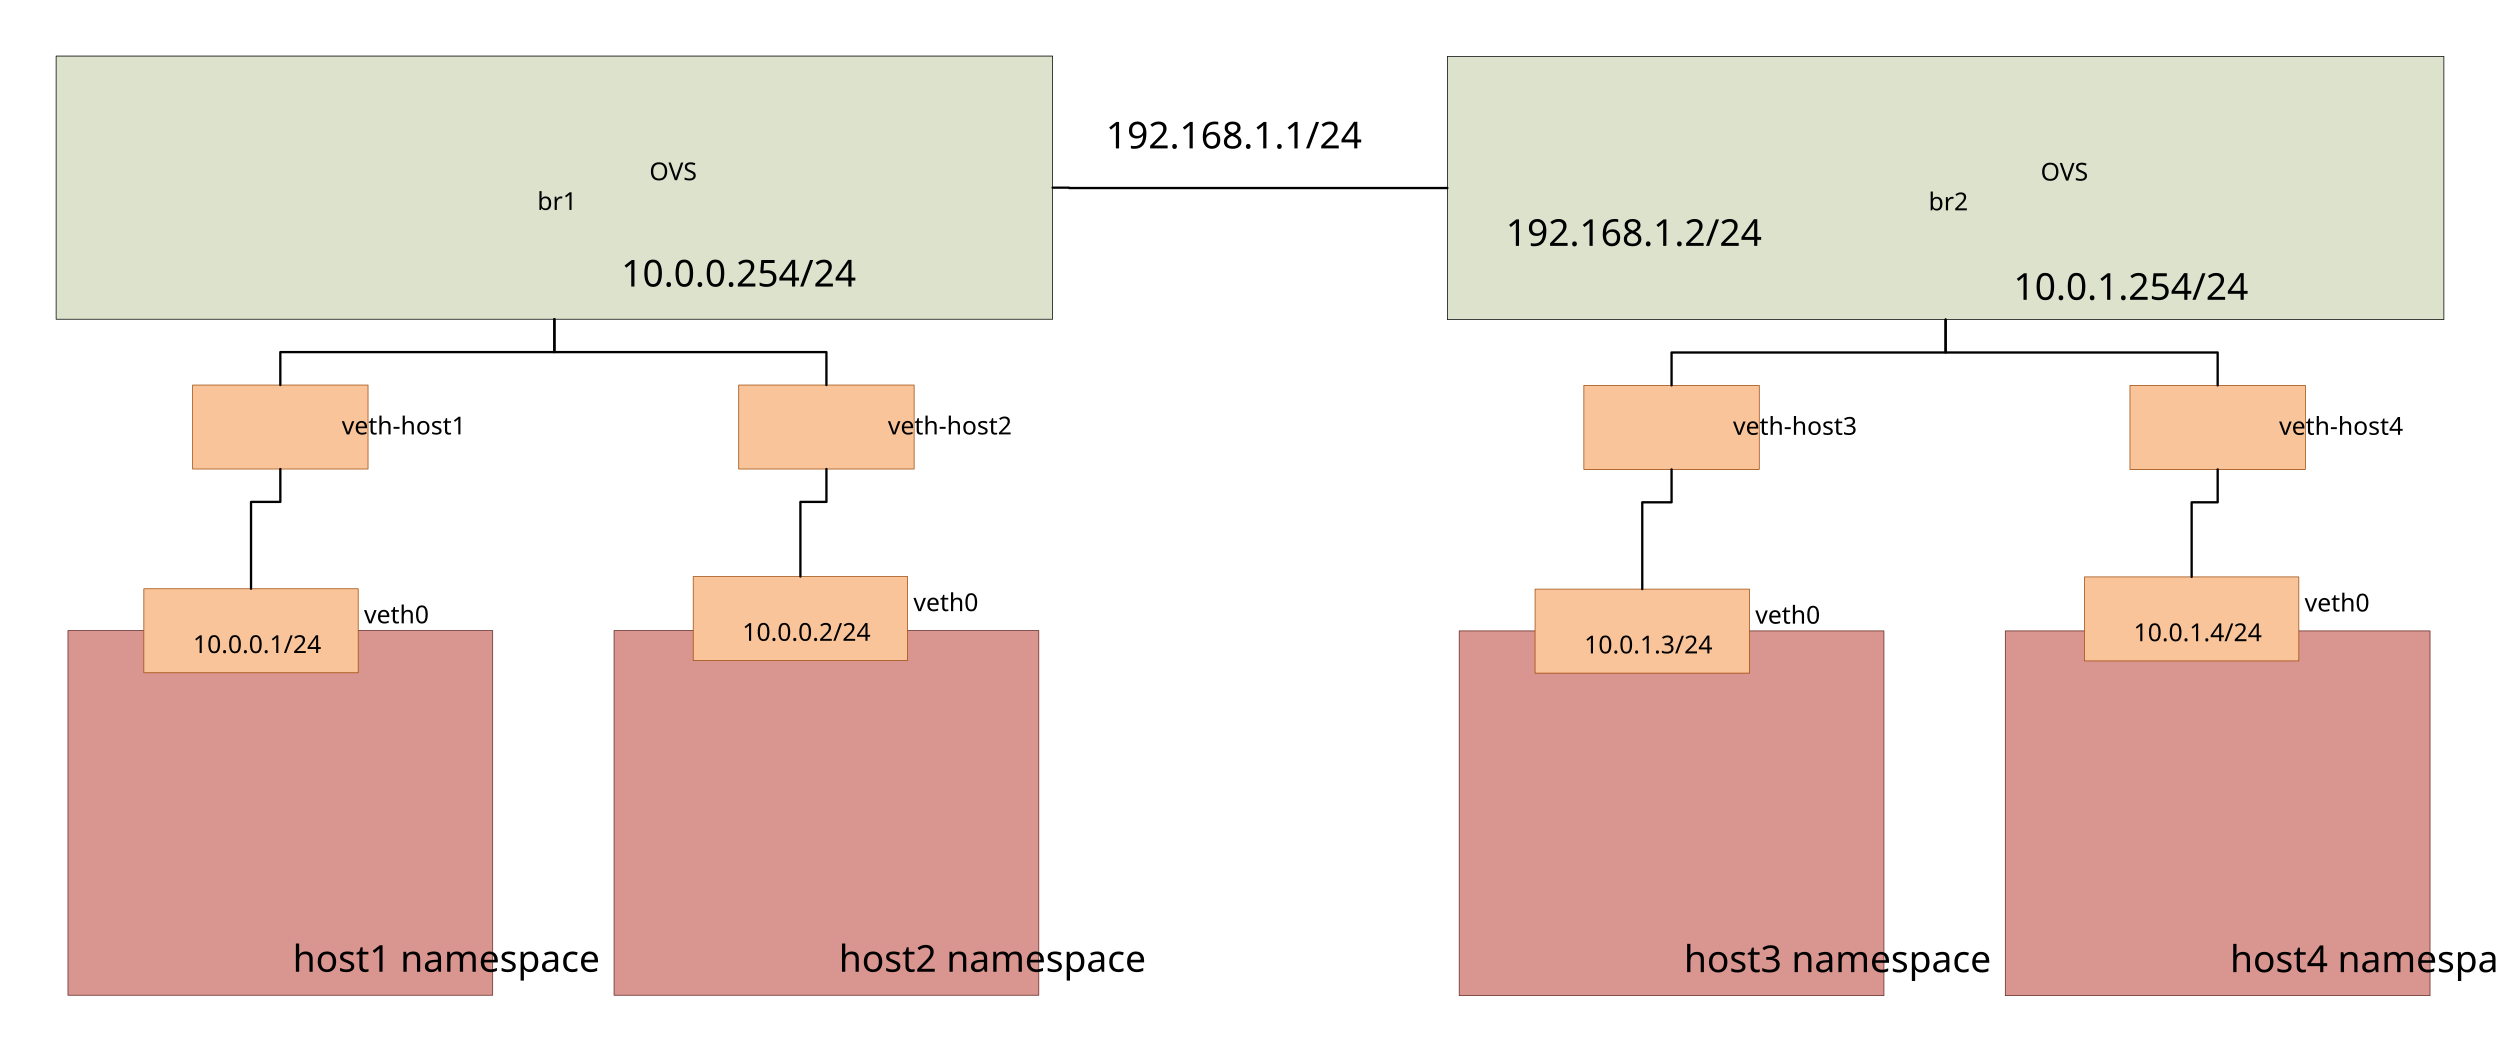
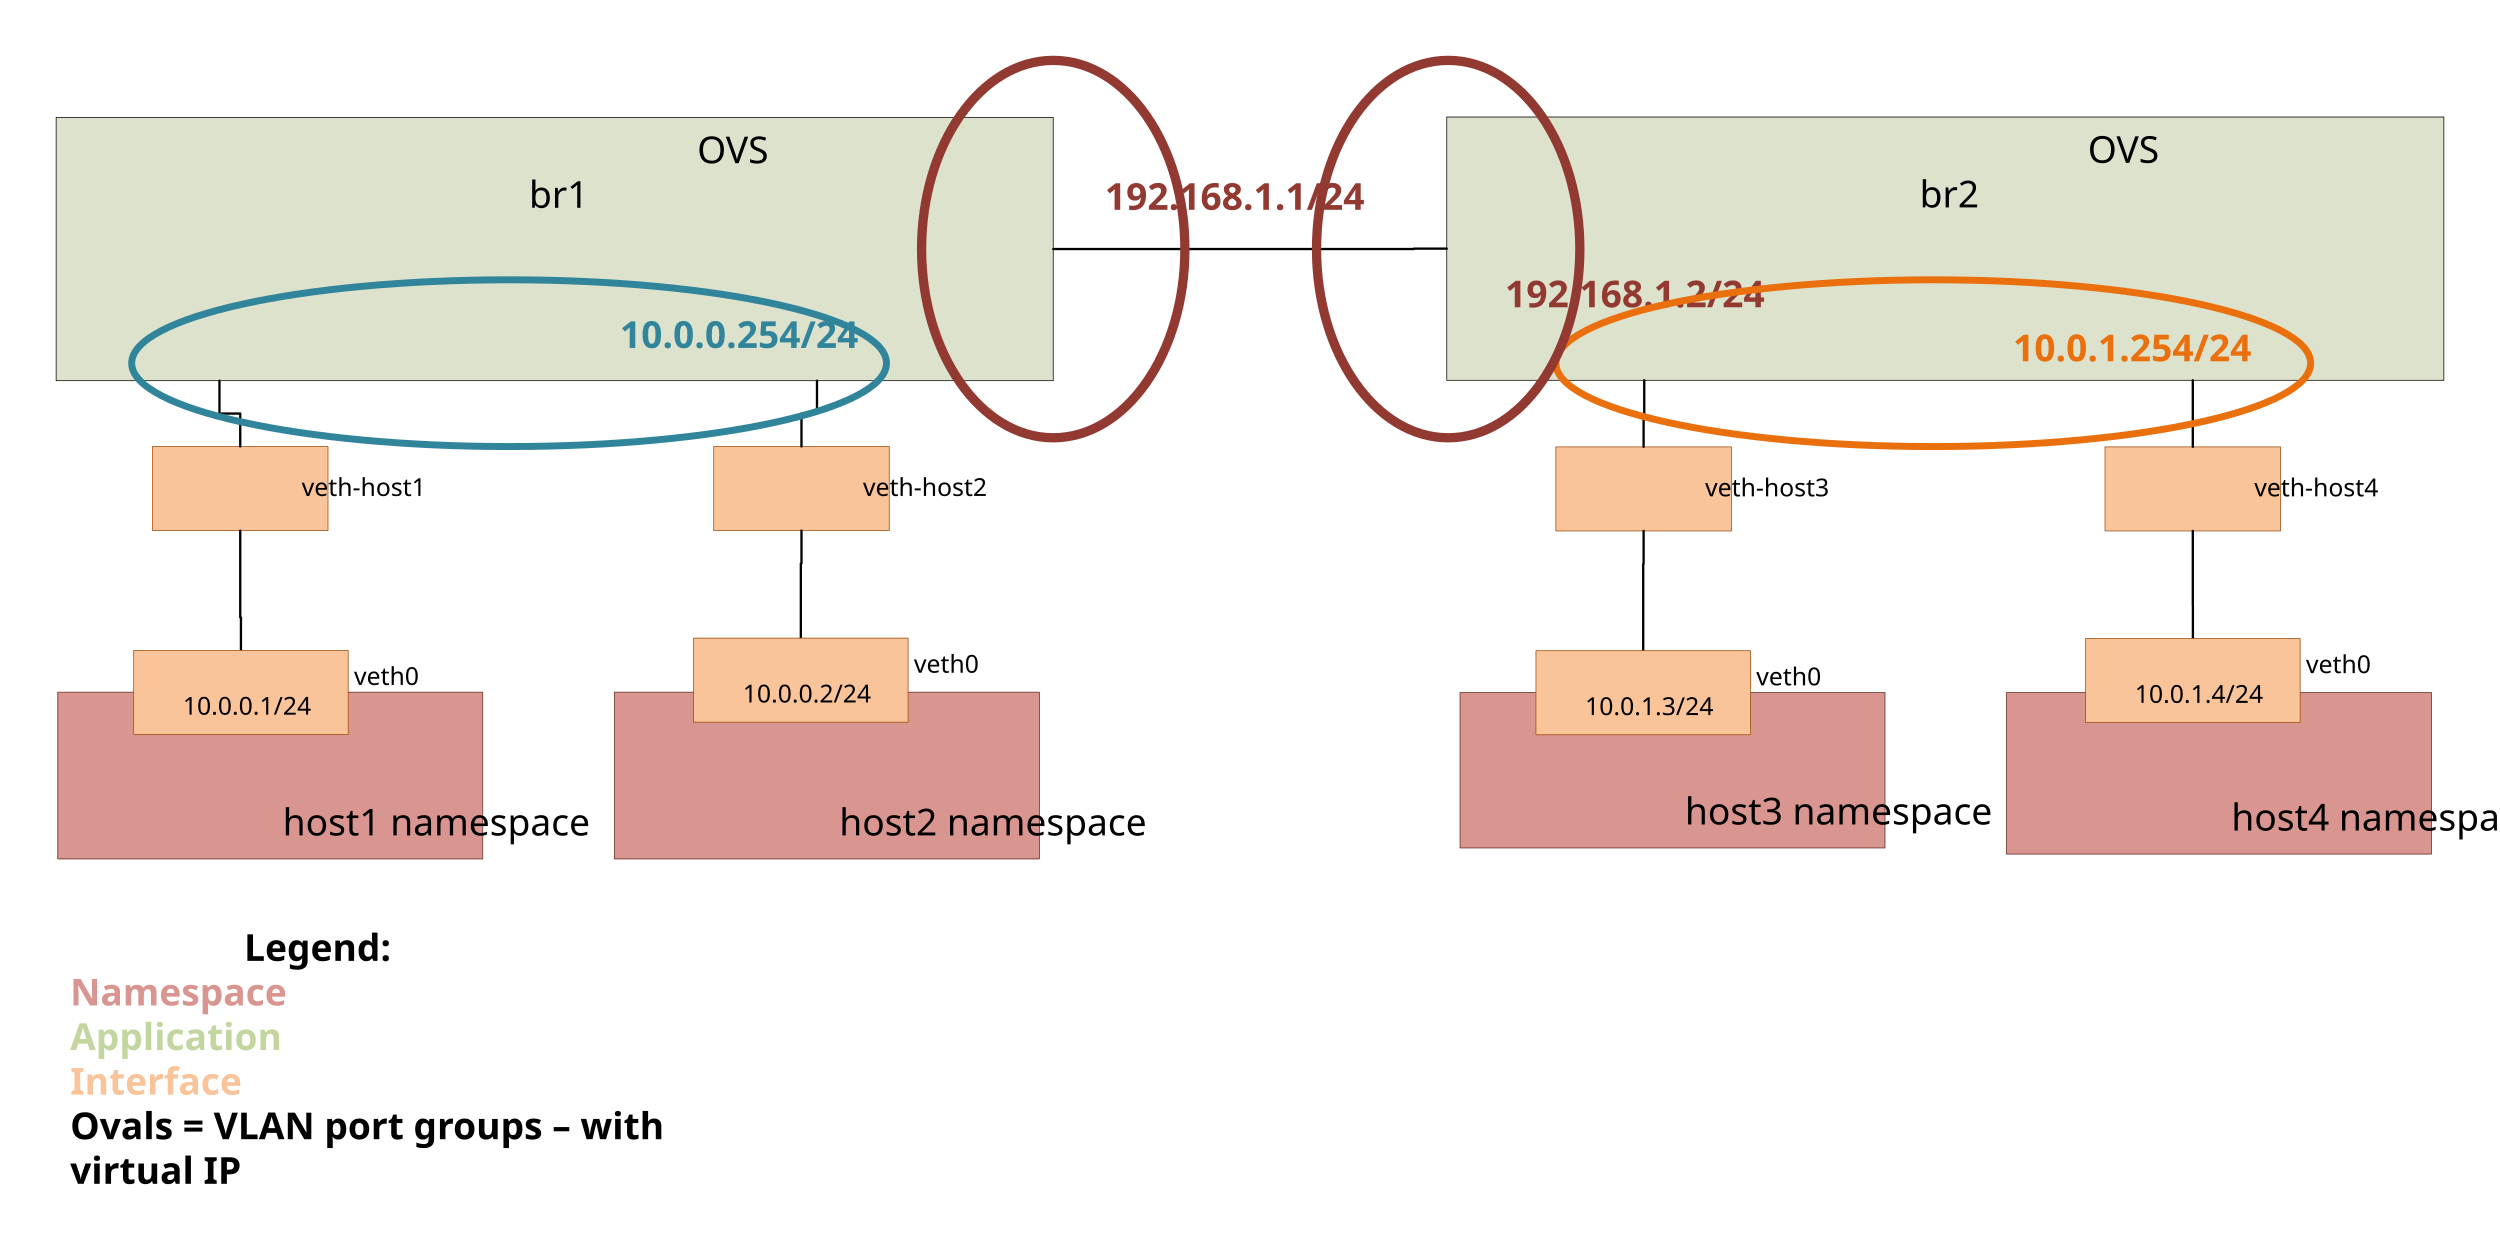
- <svg xmlns="http://www.w3.org/2000/svg" xmlns:ns1="http://schemas.microsoft.com/visio/2003/SVGExtensions/" width="11.22in" height="4.72in" viewBox="0 0 807.874 339.868" xml:space="preserve" color-interpolation-filters="sRGB" class="st9">
+ <svg xmlns="http://www.w3.org/2000/svg" xmlns:ns1="http://schemas.microsoft.com/visio/2003/SVGExtensions/" width="11.214in" height="5.61in" viewBox="0 0 807.417 403.935" xml:space="preserve" color-interpolation-filters="sRGB" class="st19">
  <ns1:documentProperties ns1:langID="1033" ns1:metric="true" ns1:viewMarkup="false">
    <ns1:userDefs>
      <ns1:ud ns1:nameU="msvNoAutoConnect" ns1:val="VT0(1):26" />
    </ns1:userDefs>
  </ns1:documentProperties>
  <style type="text/css">
	
		.st1 {fill:#dde2cd;stroke:#000000;stroke-linecap:round;stroke-linejoin:round;stroke-width:0.24}
- 		.st2 {fill:#000000;font-family:Calibri;font-size:0.667em}
+ 		.st2 {fill:#000000;font-family:Calibri;font-size:1em}
		.st3 {font-size:1em}
		.st4 {fill:#f9c499;stroke:#9c4a09;stroke-linecap:round;stroke-linejoin:round;stroke-width:0.24}
- 		.st5 {fill:#d9958f;stroke:#612621;stroke-linecap:round;stroke-linejoin:round;stroke-width:0.24}
- 		.st6 {fill:#000000;font-family:Calibri;font-size:1em}
- 		.st7 {stroke:#000000;stroke-linecap:round;stroke-linejoin:round;stroke-width:0.75}
- 		.st8 {fill:none;stroke:none;stroke-linecap:round;stroke-linejoin:round;stroke-width:0.75}
- 		.st9 {fill:none;fill-rule:evenodd;font-size:12px;overflow:visible;stroke-linecap:square;stroke-miterlimit:3}
+ 		.st5 {fill:#000000;font-family:Calibri;font-size:0.667em}
+ 		.st6 {stroke:#000000;stroke-linecap:round;stroke-linejoin:round;stroke-width:0.75}
+ 		.st7 {fill:none;stroke:none;stroke-linecap:round;stroke-linejoin:round;stroke-width:0.75}
+ 		.st8 {fill:#31859b;font-family:Calibri;font-size:1em;font-weight:bold}
+ 		.st9 {fill:#ea700d;font-family:Calibri;font-size:1em;font-weight:bold}
+ 		.st10 {fill:#923931;font-family:Calibri;font-size:1em;font-weight:bold}
+ 		.st11 {fill:none;stroke:#31859b;stroke-linecap:round;stroke-linejoin:round;stroke-width:2.25}
+ 		.st12 {fill:none;stroke:#ea700d;stroke-linecap:round;stroke-linejoin:round;stroke-width:2.25}
+ 		.st13 {fill:none;stroke:#923931;stroke-linecap:round;stroke-linejoin:round;stroke-width:3}
+ 		.st14 {fill:#d9958f;stroke:#612621;stroke-linecap:round;stroke-linejoin:round;stroke-width:0.24}
+ 		.st15 {fill:#000000;font-family:Calibri;font-size:1em;font-weight:bold}
+ 		.st16 {fill:#d9958f;font-size:1em}
+ 		.st17 {fill:#c4d6a0;font-size:1em}
+ 		.st18 {fill:#f9c499;font-size:1em}
+ 		.st19 {fill:none;fill-rule:evenodd;font-size:12px;overflow:visible;stroke-linecap:square;stroke-miterlimit:3}
	
	</style>
-   <g ns1:mID="5" ns1:index="2" ns1:groupContext="foregroundPage">
+   <g ns1:mID="5" ns1:index="1" ns1:groupContext="foregroundPage">
    <ns1:pageProperties ns1:drawingScale="0.0393701" ns1:pageScale="0.0393701" ns1:drawingUnits="24" ns1:shadowOffsetX="8.50394" ns1:shadowOffsetY="-8.50394" />
    <ns1:layer ns1:name="Connector" ns1:index="0" />
-     <g id="shape2-1" ns1:mID="2" ns1:groupContext="shape" transform="translate(18.12,-236.709)">
-       <ns1:userDefs>
-         <ns1:ud ns1:nameU="visVersion" ns1:val="VT0(15):26" />
-       </ns1:userDefs>
-       <ns1:textBlock ns1:margins="rect(4,4,4,4)" ns1:tabSpace="42.5197" />
-       <ns1:textRect cx="161.019" cy="297.349" width="322.04" height="85.039" />
-       <rect x="0" y="254.829" width="322.037" height="85.039" class="st1" />
-       <text x="154.26" y="294.95" class="st2" ns1:langID="1033">
+     <g id="shape2-1" ns1:mID="2" ns1:groupContext="shape" transform="translate(18.12,-280.987)">
+       <ns1:userDefs>
+         <ns1:ud ns1:nameU="visVersion" ns1:val="VT0(15):26" />
+       </ns1:userDefs>
+       <ns1:textBlock ns1:margins="rect(4,4,4,4)" ns1:tabSpace="42.5197" ns1:verticalAlign="0" />
+       <ns1:textRect cx="161.019" cy="361.415" width="322.04" height="85.039" />
+       <rect x="0" y="318.896" width="322.037" height="85.039" class="st1" />
+       <text x="150.88" y="333.7" class="st2" ns1:langID="1033">
        <ns1:paragraph ns1:horizAlign="1" />
        <ns1:tabList />OVS<ns1:newlineChar />
-         <tspan x="155.5" dy="1.2em" class="st3">br</tspan>1</text>
-     </g>
-     <g id="shape3-5" ns1:mID="3" ns1:groupContext="shape" transform="translate(62.2286,-188.296)">
-       <ns1:userDefs>
-         <ns1:ud ns1:nameU="visVersion" ns1:val="VT0(15):26" />
-       </ns1:userDefs>
-       <ns1:textBlock ns1:margins="rect(4,4,4,4)" ns1:tabSpace="42.5197" />
-       <ns1:textRect cx="28.346" cy="326.292" width="56.7" height="27.153" />
-       <rect x="0" y="312.716" width="56.693" height="27.153" class="st4" />
-       <text x="10.74" y="328.69" class="st2" ns1:langID="1033">
+         <tspan x="152.73" dy="1.2em" class="st3">br</tspan>1</text>
+     </g>
+     <g id="shape3-5" ns1:mID="3" ns1:groupContext="shape" transform="translate(49.2333,-232.574)">
+       <ns1:userDefs>
+         <ns1:ud ns1:nameU="visVersion" ns1:val="VT0(15):26" />
+       </ns1:userDefs>
+       <ns1:textBlock ns1:margins="rect(4,4,4,4)" ns1:tabSpace="42.5197" />
+       <ns1:textRect cx="28.346" cy="390.358" width="56.7" height="27.153" />
+       <rect x="0" y="376.782" width="56.693" height="27.153" class="st4" />
+       <text x="10.74" y="392.76" class="st5" ns1:langID="1033">
        <ns1:paragraph ns1:horizAlign="1" />
        <ns1:tabList />veth-host1</text>
    </g>
-     <g id="shape7-8" ns1:mID="7" ns1:groupContext="shape" transform="translate(238.707,-188.296)">
-       <ns1:userDefs>
-         <ns1:ud ns1:nameU="visVersion" ns1:val="VT0(15):26" />
-       </ns1:userDefs>
-       <ns1:textBlock ns1:margins="rect(4,4,4,4)" ns1:tabSpace="42.5197" />
-       <ns1:textRect cx="28.346" cy="326.292" width="56.7" height="27.153" />
-       <rect x="0" y="312.716" width="56.693" height="27.153" class="st4" />
-       <text x="10.74" y="328.69" class="st2" ns1:langID="1033">
+     <g id="shape7-8" ns1:mID="7" ns1:groupContext="shape" transform="translate(230.501,-232.574)">
+       <ns1:userDefs>
+         <ns1:ud ns1:nameU="visVersion" ns1:val="VT0(15):26" />
+       </ns1:userDefs>
+       <ns1:textBlock ns1:margins="rect(4,4,4,4)" ns1:tabSpace="42.5197" />
+       <ns1:textRect cx="28.346" cy="390.358" width="56.7" height="27.153" />
+       <rect x="0" y="376.782" width="56.693" height="27.153" class="st4" />
+       <text x="10.74" y="392.76" class="st5" ns1:langID="1033">
        <ns1:paragraph ns1:horizAlign="1" />
        <ns1:tabList />veth-host2</text>
    </g>
-     <g id="group8-11" transform="translate(21.9468,-18.24)" ns1:mID="8" ns1:groupContext="group">
-       <g id="shape1-12" ns1:mID="1" ns1:groupContext="shape">
-         <ns1:userDefs>
-           <ns1:ud ns1:nameU="visVersion" ns1:val="VT0(15):26" />
-         </ns1:userDefs>
-         <ns1:textBlock ns1:margins="rect(4,4,4,4)" ns1:tabSpace="42.5197" ns1:verticalAlign="2" />
-         <ns1:textRect cx="68.628" cy="280.938" width="137.26" height="117.862" />
-         <rect x="0" y="222.007" width="137.257" height="117.862" class="st5" />
-         <text x="4" y="332.27" class="st6" ns1:langID="1033">
+     <g id="shape14-11" ns1:mID="14" ns1:groupContext="shape" transform="translate(467.259,-281.107)">
+       <ns1:userDefs>
+         <ns1:ud ns1:nameU="visVersion" ns1:val="VT0(15):26" />
+       </ns1:userDefs>
+       <ns1:textBlock ns1:margins="rect(4,4,4,4)" ns1:tabSpace="42.5197" ns1:verticalAlign="0" />
+       <ns1:textRect cx="161.019" cy="361.415" width="322.04" height="85.039" />
+       <rect x="0" y="318.896" width="322.037" height="85.039" class="st1" />
+       <text x="150.88" y="333.7" class="st2" ns1:langID="1033">
+         <ns1:paragraph ns1:horizAlign="1" />
+         <ns1:tabList />OVS<ns1:newlineChar />
+         <tspan x="152.73" dy="1.2em" class="st3">br</tspan>2</text>
+     </g>
+     <g id="shape15-15" ns1:mID="15" ns1:groupContext="shape" transform="translate(502.488,-232.454)">
+       <ns1:userDefs>
+         <ns1:ud ns1:nameU="visVersion" ns1:val="VT0(15):26" />
+       </ns1:userDefs>
+       <ns1:textBlock ns1:margins="rect(4,4,4,4)" ns1:tabSpace="42.5197" />
+       <ns1:textRect cx="28.346" cy="390.358" width="56.7" height="27.153" />
+       <rect x="0" y="376.782" width="56.693" height="27.153" class="st4" />
+       <text x="10.74" y="392.76" class="st5" ns1:langID="1033">
+         <ns1:paragraph ns1:horizAlign="1" />
+         <ns1:tabList />veth-host3</text>
+     </g>
+     <g id="shape16-18" ns1:mID="16" ns1:groupContext="shape" transform="translate(679.858,-232.454)">
+       <ns1:userDefs>
+         <ns1:ud ns1:nameU="visVersion" ns1:val="VT0(15):26" />
+       </ns1:userDefs>
+       <ns1:textBlock ns1:margins="rect(4,4,4,4)" ns1:tabSpace="42.5197" />
+       <ns1:textRect cx="28.346" cy="390.358" width="56.7" height="27.153" />
+       <rect x="0" y="376.782" width="56.693" height="27.153" class="st4" />
+       <text x="10.74" y="392.76" class="st5" ns1:langID="1033">
+         <ns1:paragraph ns1:horizAlign="1" />
+         <ns1:tabList />veth-host4</text>
+     </g>
+     <g id="shape27-21" ns1:mID="27" ns1:groupContext="shape" ns1:layerMember="0" transform="translate(467.259,-330.653)">
+       <path d="M0 410.96 L-10.63 410.96 L-10.63 411.08 L-127.1 411.08" class="st6" />
+     </g>
+     <g id="shape29-24" ns1:mID="29" ns1:groupContext="shape" transform="translate(93.7749,-280.987)">
+       <ns1:textBlock ns1:margins="rect(4,4,4,4)" ns1:tabSpace="42.5197" />
+       <ns1:textRect cx="85.039" cy="389.762" width="170.08" height="28.346" />
+       <rect x="0" y="375.588" width="170.079" height="28.346" class="st7" />
+       <text x="50.28" y="393.36" class="st8" ns1:langID="1033">
+         <ns1:paragraph ns1:horizAlign="1" />
+         <ns1:tabList />10.0.0.254/24</text>
+     </g>
+     <g id="shape30-27" ns1:mID="30" ns1:groupContext="shape" transform="translate(552.735,-280.867)">
+       <ns1:textBlock ns1:margins="rect(4,4,4,4)" ns1:tabSpace="42.5197" />
+       <ns1:textRect cx="76" cy="393.935" width="152" height="20" />
+       <rect x="0" y="383.935" width="152" height="20" class="st7" />
+       <text x="41.25" y="397.54" class="st9" ns1:langID="1033">
+         <ns1:paragraph ns1:horizAlign="1" />
+         <ns1:tabList />10.0.1.254/24</text>
+     </g>
+     <g id="shape31-30" ns1:mID="31" ns1:groupContext="shape" transform="translate(262.468,-329.781)">
+       <ns1:textBlock ns1:margins="rect(4,4,4,4)" ns1:tabSpace="42.5197" />
+       <ns1:textRect cx="76" cy="393.935" width="152" height="20" />
+       <rect x="0" y="383.935" width="152" height="20" class="st7" />
+       <text x="38.2" y="397.54" class="st10" ns1:langID="1033">
+         <ns1:paragraph ns1:horizAlign="1" />
+         <ns1:tabList />192.168.1.1/24</text>
+     </g>
+     <g id="shape32-33" ns1:mID="32" ns1:groupContext="shape" transform="translate(391.717,-298.293)">
+       <ns1:textBlock ns1:margins="rect(4,4,4,4)" ns1:tabSpace="42.5197" />
+       <ns1:textRect cx="76" cy="393.935" width="152" height="20" />
+       <rect x="0" y="383.935" width="152" height="20" class="st7" />
+       <text x="38.2" y="397.54" class="st10" ns1:langID="1033">
+         <ns1:paragraph ns1:horizAlign="1" />
+         <ns1:tabList />192.168.1.2/24</text>
+     </g>
+     <g id="shape38-36" ns1:mID="38" ns1:groupContext="shape" ns1:layerMember="0" transform="translate(84.7801,-193.888)">
+       <path d="M-6.97 403.93 L-6.97 393.3 L-7.2 393.3 L-7.2 365.25" class="st6" />
+     </g>
+     <g id="shape39-39" ns1:mID="39" ns1:groupContext="shape" ns1:layerMember="0" transform="translate(265.832,-232.574)">
+       <path d="M-6.98 403.93 L-6.98 414.56 L-7.19 414.56 L-7.19 438.67" class="st6" />
+     </g>
+     <g id="shape41-42" ns1:mID="41" ns1:groupContext="shape" ns1:layerMember="0" transform="translate(81.3096,-259.727)">
+       <path d="M-3.73 403.93 L-3.73 393.3 L-10.44 393.3 L-10.44 382.68" class="st6" />
+     </g>
+     <g id="shape42-45" ns1:mID="42" ns1:groupContext="shape" ns1:layerMember="0" transform="translate(268.437,-280.987)">
+       <path d="M-4.58 403.93 L-4.58 414.56 L-9.59 414.56 L-9.59 425.19" class="st6" />
+     </g>
+     <g id="shape43-48" ns1:mID="43" ns1:groupContext="shape" ns1:layerMember="0" transform="translate(537.855,-232.454)">
+       <path d="M-7.02 403.93 L-7.02 414.56 L-7.15 414.56 L-7.15 442.62" class="st6" />
+     </g>
+     <g id="shape44-51" ns1:mID="44" ns1:groupContext="shape" ns1:layerMember="0" transform="translate(715.309,-197.714)">
+       <path d="M-7.07 403.93 L-7.07 393.3 L-7.1 393.3 L-7.1 369.2" class="st6" />
+     </g>
+     <g id="shape48-54" ns1:mID="48" ns1:groupContext="shape" ns1:layerMember="0" transform="translate(523.85,-259.607)">
+       <path d="M6.98 403.93 L6.98 393.3 L7.19 393.3 L7.19 382.43" class="st6" />
+     </g>
+     <g id="shape49-57" ns1:mID="49" ns1:groupContext="shape" ns1:layerMember="0" transform="translate(701.118,-259.607)">
+       <path d="M7.09 403.93 L7.09 382.43" class="st6" />
+     </g>
+     <g id="shape50-60" ns1:mID="50" ns1:groupContext="shape" transform="translate(42.5197,-259.71)">
+       <ellipse cx="121.89" cy="377.006" rx="121.89" ry="26.929" class="st11" />
+     </g>
+     <g id="shape53-62" ns1:mID="53" ns1:groupContext="shape" transform="translate(502.488,-259.71)">
+       <ellipse cx="121.89" cy="377.006" rx="121.89" ry="26.929" class="st12" />
+     </g>
+     <g id="shape54-64" ns1:mID="54" ns1:groupContext="shape" transform="translate(297.638,-262.545)">
+       <ellipse cx="42.52" cy="342.99" rx="42.52" ry="60.945" class="st13" />
+     </g>
+     <g id="shape56-66" ns1:mID="56" ns1:groupContext="shape" transform="translate(425.197,-262.545)">
+       <ellipse cx="42.52" cy="342.99" rx="42.52" ry="60.945" class="st13" />
+     </g>
+     <g id="group57-68" transform="translate(18.649,-126.521)" ns1:mID="57" ns1:groupContext="group">
+       <g id="shape1-69" ns1:mID="1" ns1:groupContext="shape">
+         <ns1:userDefs>
+           <ns1:ud ns1:nameU="visVersion" ns1:val="VT0(15):26" />
+         </ns1:userDefs>
+         <ns1:textBlock ns1:margins="rect(4,4,4,4)" ns1:tabSpace="42.5197" ns1:verticalAlign="2" />
+         <ns1:textRect cx="68.628" cy="377.006" width="137.26" height="53.858" />
+         <rect x="0" y="350.077" width="137.257" height="53.858" class="st14" />
+         <text x="4" y="396.34" class="st2" ns1:langID="1033">
          <ns1:paragraph />
          <ns1:tabList />host1 namespace</text>
      </g>
-       <g id="shape4-15" ns1:mID="4" ns1:groupContext="shape" transform="translate(24.5197,-104.217)">
-         <ns1:userDefs>
-           <ns1:ud ns1:nameU="visVersion" ns1:val="VT0(15):26" />
-         </ns1:userDefs>
-         <ns1:textBlock ns1:margins="rect(4,4,4,4)" ns1:tabSpace="42.5197" />
-         <ns1:textRect cx="34.639" cy="326.292" width="69.28" height="27.153" />
-         <rect x="0" y="312.716" width="69.277" height="27.153" class="st4" />
-         <text x="25.37" y="323.89" class="st2" ns1:langID="1033">
+       <g id="shape4-72" ns1:mID="4" ns1:groupContext="shape" transform="translate(24.5197,-40.214)">
+         <ns1:userDefs>
+           <ns1:ud ns1:nameU="visVersion" ns1:val="VT0(15):26" />
+         </ns1:userDefs>
+         <ns1:textBlock ns1:margins="rect(4,4,4,4)" ns1:tabSpace="42.5197" />
+         <ns1:textRect cx="34.639" cy="390.358" width="69.28" height="27.153" />
+         <rect x="0" y="376.782" width="69.277" height="27.153" class="st4" />
+         <text x="25.37" y="387.96" class="st5" ns1:langID="1033">
          <ns1:paragraph ns1:horizAlign="1" />
          <ns1:tabList />veth0<ns1:newlineChar />
          <tspan x="15.87" dy="1.2em" class="st3">10</tspan>.0.0.1/24</text>
      </g>
    </g>
-     <g id="group9-19" transform="translate(198.425,-18.24)" ns1:mID="9" ns1:groupContext="group">
-       <g id="shape5-20" ns1:mID="5" ns1:groupContext="shape">
-         <ns1:userDefs>
-           <ns1:ud ns1:nameU="visVersion" ns1:val="VT0(15):26" />
-         </ns1:userDefs>
-         <ns1:textBlock ns1:margins="rect(4,4,4,4)" ns1:tabSpace="42.5197" ns1:verticalAlign="2" />
-         <ns1:textRect cx="68.628" cy="280.938" width="137.26" height="117.862" />
-         <rect x="0" y="222.007" width="137.257" height="117.862" class="st5" />
-         <text x="4" y="332.27" class="st6" ns1:langID="1033">
+     <g id="group58-76" transform="translate(198.425,-126.521)" ns1:mID="58" ns1:groupContext="group">
+       <g id="shape5-77" ns1:mID="5" ns1:groupContext="shape">
+         <ns1:userDefs>
+           <ns1:ud ns1:nameU="visVersion" ns1:val="VT0(15):26" />
+         </ns1:userDefs>
+         <ns1:textBlock ns1:margins="rect(4,4,4,4)" ns1:tabSpace="42.5197" ns1:verticalAlign="2" />
+         <ns1:textRect cx="68.628" cy="377.006" width="137.26" height="53.858" />
+         <rect x="0" y="350.077" width="137.257" height="53.858" class="st14" />
+         <text x="4" y="396.34" class="st2" ns1:langID="1033">
          <ns1:paragraph />
          <ns1:tabList />host2 namespace</text>
      </g>
-       <g id="shape6-23" ns1:mID="6" ns1:groupContext="shape" transform="translate(25.5796,-108.164)">
-         <ns1:userDefs>
-           <ns1:ud ns1:nameU="visVersion" ns1:val="VT0(15):26" />
-         </ns1:userDefs>
-         <ns1:textBlock ns1:margins="rect(4,4,4,4)" ns1:tabSpace="42.5197" />
-         <ns1:textRect cx="34.639" cy="326.292" width="69.28" height="27.153" />
-         <rect x="0" y="312.716" width="69.277" height="27.153" class="st4" />
-         <text x="25.37" y="323.89" class="st2" ns1:langID="1033">
+       <g id="shape6-80" ns1:mID="6" ns1:groupContext="shape" transform="translate(25.5796,-44.1608)">
+         <ns1:userDefs>
+           <ns1:ud ns1:nameU="visVersion" ns1:val="VT0(15):26" />
+         </ns1:userDefs>
+         <ns1:textBlock ns1:margins="rect(4,4,4,4)" ns1:tabSpace="42.5197" />
+         <ns1:textRect cx="34.639" cy="390.358" width="69.28" height="27.153" />
+         <rect x="0" y="376.782" width="69.277" height="27.153" class="st4" />
+         <text x="25.37" y="387.96" class="st5" ns1:langID="1033">
          <ns1:paragraph ns1:horizAlign="1" />
          <ns1:tabList />veth0<ns1:newlineChar />
          <tspan x="15.87" dy="1.2em" class="st3">10</tspan>.0.0.2/24</text>
      </g>
    </g>
-     <g id="shape10-27" ns1:mID="10" ns1:groupContext="shape" ns1:layerMember="0" transform="translate(90.575,-215.449)">
-       <path d="M0 339.87 L0 329.24 L88.56 329.24 L88.56 318.61" class="st7" />
-     </g>
-     <g id="shape11-30" ns1:mID="11" ns1:groupContext="shape" ns1:layerMember="0" transform="translate(267.053,-215.449)">
-       <path d="M0 339.87 L0 329.24 L-87.91 329.24 L-87.91 318.61" class="st7" />
-     </g>
-     <g id="shape12-33" ns1:mID="12" ns1:groupContext="shape" ns1:layerMember="0" transform="translate(269.935,-188.296)">
-       <path d="M-2.88 339.87 L-2.88 350.5 L-11.29 350.5 L-11.29 374.61" class="st7" />
-     </g>
-     <g id="shape13-36" ns1:mID="13" ns1:groupContext="shape" ns1:layerMember="0" transform="translate(92.9267,-188.296)">
-       <path d="M-2.35 339.87 L-2.35 350.5 L-11.82 350.5 L-11.82 378.55" class="st7" />
-     </g>
-     <g id="shape14-39" ns1:mID="14" ns1:groupContext="shape" transform="translate(467.717,-236.589)">
-       <ns1:userDefs>
-         <ns1:ud ns1:nameU="visVersion" ns1:val="VT0(15):26" />
-       </ns1:userDefs>
-       <ns1:textBlock ns1:margins="rect(4,4,4,4)" ns1:tabSpace="42.5197" />
-       <ns1:textRect cx="161.019" cy="297.349" width="322.04" height="85.039" />
-       <rect x="0" y="254.829" width="322.037" height="85.039" class="st1" />
-       <text x="154.26" y="294.95" class="st2" ns1:langID="1033">
-         <ns1:paragraph ns1:horizAlign="1" />
-         <ns1:tabList />OVS<ns1:newlineChar />
-         <tspan x="155.5" dy="1.2em" class="st3">br</tspan>2</text>
-     </g>
-     <g id="shape15-43" ns1:mID="15" ns1:groupContext="shape" transform="translate(511.825,-188.176)">
-       <ns1:userDefs>
-         <ns1:ud ns1:nameU="visVersion" ns1:val="VT0(15):26" />
-       </ns1:userDefs>
-       <ns1:textBlock ns1:margins="rect(4,4,4,4)" ns1:tabSpace="42.5197" />
-       <ns1:textRect cx="28.346" cy="326.292" width="56.7" height="27.153" />
-       <rect x="0" y="312.716" width="56.693" height="27.153" class="st4" />
-       <text x="10.74" y="328.69" class="st2" ns1:langID="1033">
-         <ns1:paragraph ns1:horizAlign="1" />
-         <ns1:tabList />veth-host3</text>
-     </g>
-     <g id="shape16-46" ns1:mID="16" ns1:groupContext="shape" transform="translate(688.304,-188.176)">
-       <ns1:userDefs>
-         <ns1:ud ns1:nameU="visVersion" ns1:val="VT0(15):26" />
-       </ns1:userDefs>
-       <ns1:textBlock ns1:margins="rect(4,4,4,4)" ns1:tabSpace="42.5197" />
-       <ns1:textRect cx="28.346" cy="326.292" width="56.7" height="27.153" />
-       <rect x="0" y="312.716" width="56.693" height="27.153" class="st4" />
-       <text x="10.74" y="328.69" class="st2" ns1:langID="1033">
-         <ns1:paragraph ns1:horizAlign="1" />
-         <ns1:tabList />veth-host4</text>
-     </g>
-     <g id="group17-49" transform="translate(471.543,-18.12)" ns1:mID="17" ns1:groupContext="group">
-       <g id="shape18-50" ns1:mID="18" ns1:groupContext="shape">
-         <ns1:userDefs>
-           <ns1:ud ns1:nameU="visVersion" ns1:val="VT0(15):26" />
-         </ns1:userDefs>
-         <ns1:textBlock ns1:margins="rect(4,4,4,4)" ns1:tabSpace="42.5197" ns1:verticalAlign="2" />
-         <ns1:textRect cx="68.628" cy="280.938" width="137.26" height="117.862" />
-         <rect x="0" y="222.007" width="137.257" height="117.862" class="st5" />
-         <text x="4" y="332.27" class="st6" ns1:langID="1033">
+     <g id="group59-84" transform="translate(471.543,-130.056)" ns1:mID="59" ns1:groupContext="group">
+       <g id="shape18-85" ns1:mID="18" ns1:groupContext="shape">
+         <ns1:userDefs>
+           <ns1:ud ns1:nameU="visVersion" ns1:val="VT0(15):26" />
+         </ns1:userDefs>
+         <ns1:textBlock ns1:margins="rect(4,4,4,4)" ns1:tabSpace="42.5197" ns1:verticalAlign="2" />
+         <ns1:textRect cx="68.628" cy="378.833" width="137.26" height="50.203" />
+         <rect x="0" y="353.732" width="137.257" height="50.203" class="st14" />
+         <text x="4" y="396.33" class="st2" ns1:langID="1033">
          <ns1:paragraph />
          <ns1:tabList />host3 namespace</text>
      </g>
-       <g id="shape19-53" ns1:mID="19" ns1:groupContext="shape" transform="translate(24.5197,-104.217)">
-         <ns1:userDefs>
-           <ns1:ud ns1:nameU="visVersion" ns1:val="VT0(15):26" />
-         </ns1:userDefs>
-         <ns1:textBlock ns1:margins="rect(4,4,4,4)" ns1:tabSpace="42.5197" />
-         <ns1:textRect cx="34.639" cy="326.292" width="69.28" height="27.153" />
-         <rect x="0" y="312.716" width="69.277" height="27.153" class="st4" />
-         <text x="25.37" y="323.89" class="st2" ns1:langID="1033">
+       <g id="shape19-88" ns1:mID="19" ns1:groupContext="shape" transform="translate(24.5197,-36.5588)">
+         <ns1:userDefs>
+           <ns1:ud ns1:nameU="visVersion" ns1:val="VT0(15):26" />
+         </ns1:userDefs>
+         <ns1:textBlock ns1:margins="rect(4,4,4,4)" ns1:tabSpace="42.5197" />
+         <ns1:textRect cx="34.639" cy="390.358" width="69.28" height="27.153" />
+         <rect x="0" y="376.782" width="69.277" height="27.153" class="st4" />
+         <text x="25.37" y="387.96" class="st5" ns1:langID="1033">
          <ns1:paragraph ns1:horizAlign="1" />
          <ns1:tabList />veth0<ns1:newlineChar />
          <tspan x="15.87" dy="1.2em" class="st3">10</tspan>.0.1.3/24</text>
      </g>
    </g>
-     <g id="group20-57" transform="translate(648.022,-18.12)" ns1:mID="20" ns1:groupContext="group">
-       <g id="shape21-58" ns1:mID="21" ns1:groupContext="shape">
-         <ns1:userDefs>
-           <ns1:ud ns1:nameU="visVersion" ns1:val="VT0(15):26" />
-         </ns1:userDefs>
-         <ns1:textBlock ns1:margins="rect(4,4,4,4)" ns1:tabSpace="42.5197" ns1:verticalAlign="2" />
-         <ns1:textRect cx="68.628" cy="280.938" width="137.26" height="117.862" />
-         <rect x="0" y="222.007" width="137.257" height="117.862" class="st5" />
-         <text x="4" y="332.27" class="st6" ns1:langID="1033">
+     <g id="group60-92" transform="translate(648.022,-128.083)" ns1:mID="60" ns1:groupContext="group">
+       <g id="shape21-93" ns1:mID="21" ns1:groupContext="shape">
+         <ns1:userDefs>
+           <ns1:ud ns1:nameU="visVersion" ns1:val="VT0(15):26" />
+         </ns1:userDefs>
+         <ns1:textBlock ns1:margins="rect(4,4,4,4)" ns1:tabSpace="42.5197" ns1:verticalAlign="2" />
+         <ns1:textRect cx="68.628" cy="377.847" width="137.26" height="52.176" />
+         <rect x="0" y="351.758" width="137.257" height="52.176" class="st14" />
+         <text x="4" y="396.33" class="st2" ns1:langID="1033">
          <ns1:paragraph />
          <ns1:tabList />host4 namespace</text>
      </g>
-       <g id="shape22-61" ns1:mID="22" ns1:groupContext="shape" transform="translate(25.5796,-108.164)">
-         <ns1:userDefs>
-           <ns1:ud ns1:nameU="visVersion" ns1:val="VT0(15):26" />
-         </ns1:userDefs>
-         <ns1:textBlock ns1:margins="rect(4,4,4,4)" ns1:tabSpace="42.5197" />
-         <ns1:textRect cx="34.639" cy="326.292" width="69.28" height="27.153" />
-         <rect x="0" y="312.716" width="69.277" height="27.153" class="st4" />
-         <text x="25.37" y="323.89" class="st2" ns1:langID="1033">
+       <g id="shape22-96" ns1:mID="22" ns1:groupContext="shape" transform="translate(25.5796,-42.479)">
+         <ns1:userDefs>
+           <ns1:ud ns1:nameU="visVersion" ns1:val="VT0(15):26" />
+         </ns1:userDefs>
+         <ns1:textBlock ns1:margins="rect(4,4,4,4)" ns1:tabSpace="42.5197" />
+         <ns1:textRect cx="34.639" cy="390.358" width="69.28" height="27.153" />
+         <rect x="0" y="376.782" width="69.277" height="27.153" class="st4" />
+         <text x="25.37" y="387.96" class="st5" ns1:langID="1033">
          <ns1:paragraph ns1:horizAlign="1" />
          <ns1:tabList />veth0<ns1:newlineChar />
          <tspan x="15.87" dy="1.2em" class="st3">10</tspan>.0.1.4/24</text>
      </g>
    </g>
-     <g id="shape23-65" ns1:mID="23" ns1:groupContext="shape" ns1:layerMember="0" transform="translate(540.172,-215.329)">
-       <path d="M0 339.87 L0 329.24 L88.56 329.24 L88.56 318.61" class="st7" />
-     </g>
-     <g id="shape24-68" ns1:mID="24" ns1:groupContext="shape" ns1:layerMember="0" transform="translate(716.65,-215.329)">
-       <path d="M0 339.87 L0 329.24 L-87.91 329.24 L-87.91 318.61" class="st7" />
-     </g>
-     <g id="shape25-71" ns1:mID="25" ns1:groupContext="shape" ns1:layerMember="0" transform="translate(719.532,-188.176)">
-       <path d="M-2.88 339.87 L-2.88 350.5 L-11.29 350.5 L-11.29 374.61" class="st7" />
-     </g>
-     <g id="shape26-74" ns1:mID="26" ns1:groupContext="shape" ns1:layerMember="0" transform="translate(542.523,-188.176)">
-       <path d="M-2.35 339.87 L-2.35 350.5 L-11.82 350.5 L-11.82 378.55" class="st7" />
-     </g>
-     <g id="shape27-77" ns1:mID="27" ns1:groupContext="shape" ns1:layerMember="0" transform="translate(340.157,-286.255)">
-       <path d="M0 346.9 L5.31 346.9 L5.31 347.02 L127.56 347.02" class="st7" />
-     </g>
-     <g id="shape29-80" ns1:mID="29" ns1:groupContext="shape" transform="translate(93.7749,-236.709)">
-       <ns1:textBlock ns1:margins="rect(4,4,4,4)" ns1:tabSpace="42.5197" />
-       <ns1:textRect cx="85.039" cy="325.695" width="170.08" height="28.346" />
-       <rect x="0" y="311.522" width="170.079" height="28.346" class="st8" />
-       <text x="50.81" y="329.3" class="st6" ns1:langID="1033">
-         <ns1:paragraph ns1:horizAlign="1" />
-         <ns1:tabList />10.0.0.254/24</text>
-     </g>
-     <g id="shape30-83" ns1:mID="30" ns1:groupContext="shape" transform="translate(552.735,-236.589)">
-       <ns1:textBlock ns1:margins="rect(4,4,4,4)" ns1:tabSpace="42.5197" />
-       <ns1:textRect cx="76" cy="329.868" width="152" height="20" />
-       <rect x="0" y="319.868" width="152" height="20" class="st8" />
-       <text x="41.77" y="333.47" class="st6" ns1:langID="1033">
-         <ns1:paragraph ns1:horizAlign="1" />
-         <ns1:tabList />10.0.1.254/24</text>
-     </g>
-     <g id="shape31-86" ns1:mID="31" ns1:groupContext="shape" transform="translate(262.468,-285.504)">
-       <ns1:textBlock ns1:margins="rect(4,4,4,4)" ns1:tabSpace="42.5197" />
-       <ns1:textRect cx="76" cy="329.868" width="152" height="20" />
-       <rect x="0" y="319.868" width="152" height="20" class="st8" />
-       <text x="38.73" y="333.47" class="st6" ns1:langID="1033">
-         <ns1:paragraph ns1:horizAlign="1" />
-         <ns1:tabList />192.168.1.1/24</text>
-     </g>
-     <g id="shape32-89" ns1:mID="32" ns1:groupContext="shape" transform="translate(391.717,-254.015)">
-       <ns1:textBlock ns1:margins="rect(4,4,4,4)" ns1:tabSpace="42.5197" />
-       <ns1:textRect cx="76" cy="329.868" width="152" height="20" />
-       <rect x="0" y="319.868" width="152" height="20" class="st8" />
-       <text x="38.73" y="333.47" class="st6" ns1:langID="1033">
-         <ns1:paragraph ns1:horizAlign="1" />
-         <ns1:tabList />192.168.1.2/24</text>
+     <g id="shape61-100" ns1:mID="61" ns1:groupContext="shape" transform="translate(18.649,-18)">
+       <ns1:textBlock ns1:margins="rect(4,4,4,4)" ns1:tabSpace="42.5197" ns1:verticalAlign="0" />
+       <ns1:textRect cx="92.36" cy="358.735" width="184.73" height="90.401" />
+       <rect x="0" y="313.534" width="184.721" height="90.401" class="st7" />
+       <text x="4" y="328.33" class="st15" ns1:langID="1033">
+         <ns1:paragraph />
+         <ns1:tabList />Legend:<ns1:newlineChar />
+         <tspan x="4" dy="1.2em" class="st16">Namespace<ns1:newlineChar />
+         </tspan>
+         <tspan x="4" dy="1.2em" class="st17">Application<ns1:newlineChar />
+         </tspan>
+         <tspan x="4" dy="1.2em" class="st18">Interface<ns1:newlineChar />
+         </tspan>
+         <tspan x="4" dy="1.2em" class="st3">Ovals </tspan>= VLAN port groups – with <tspan x="4" dy="1.2em" class="st3">virtual IP</tspan>
+         <ns1:newlineChar />
+       </text>
    </g>
  </g>
</svg>
